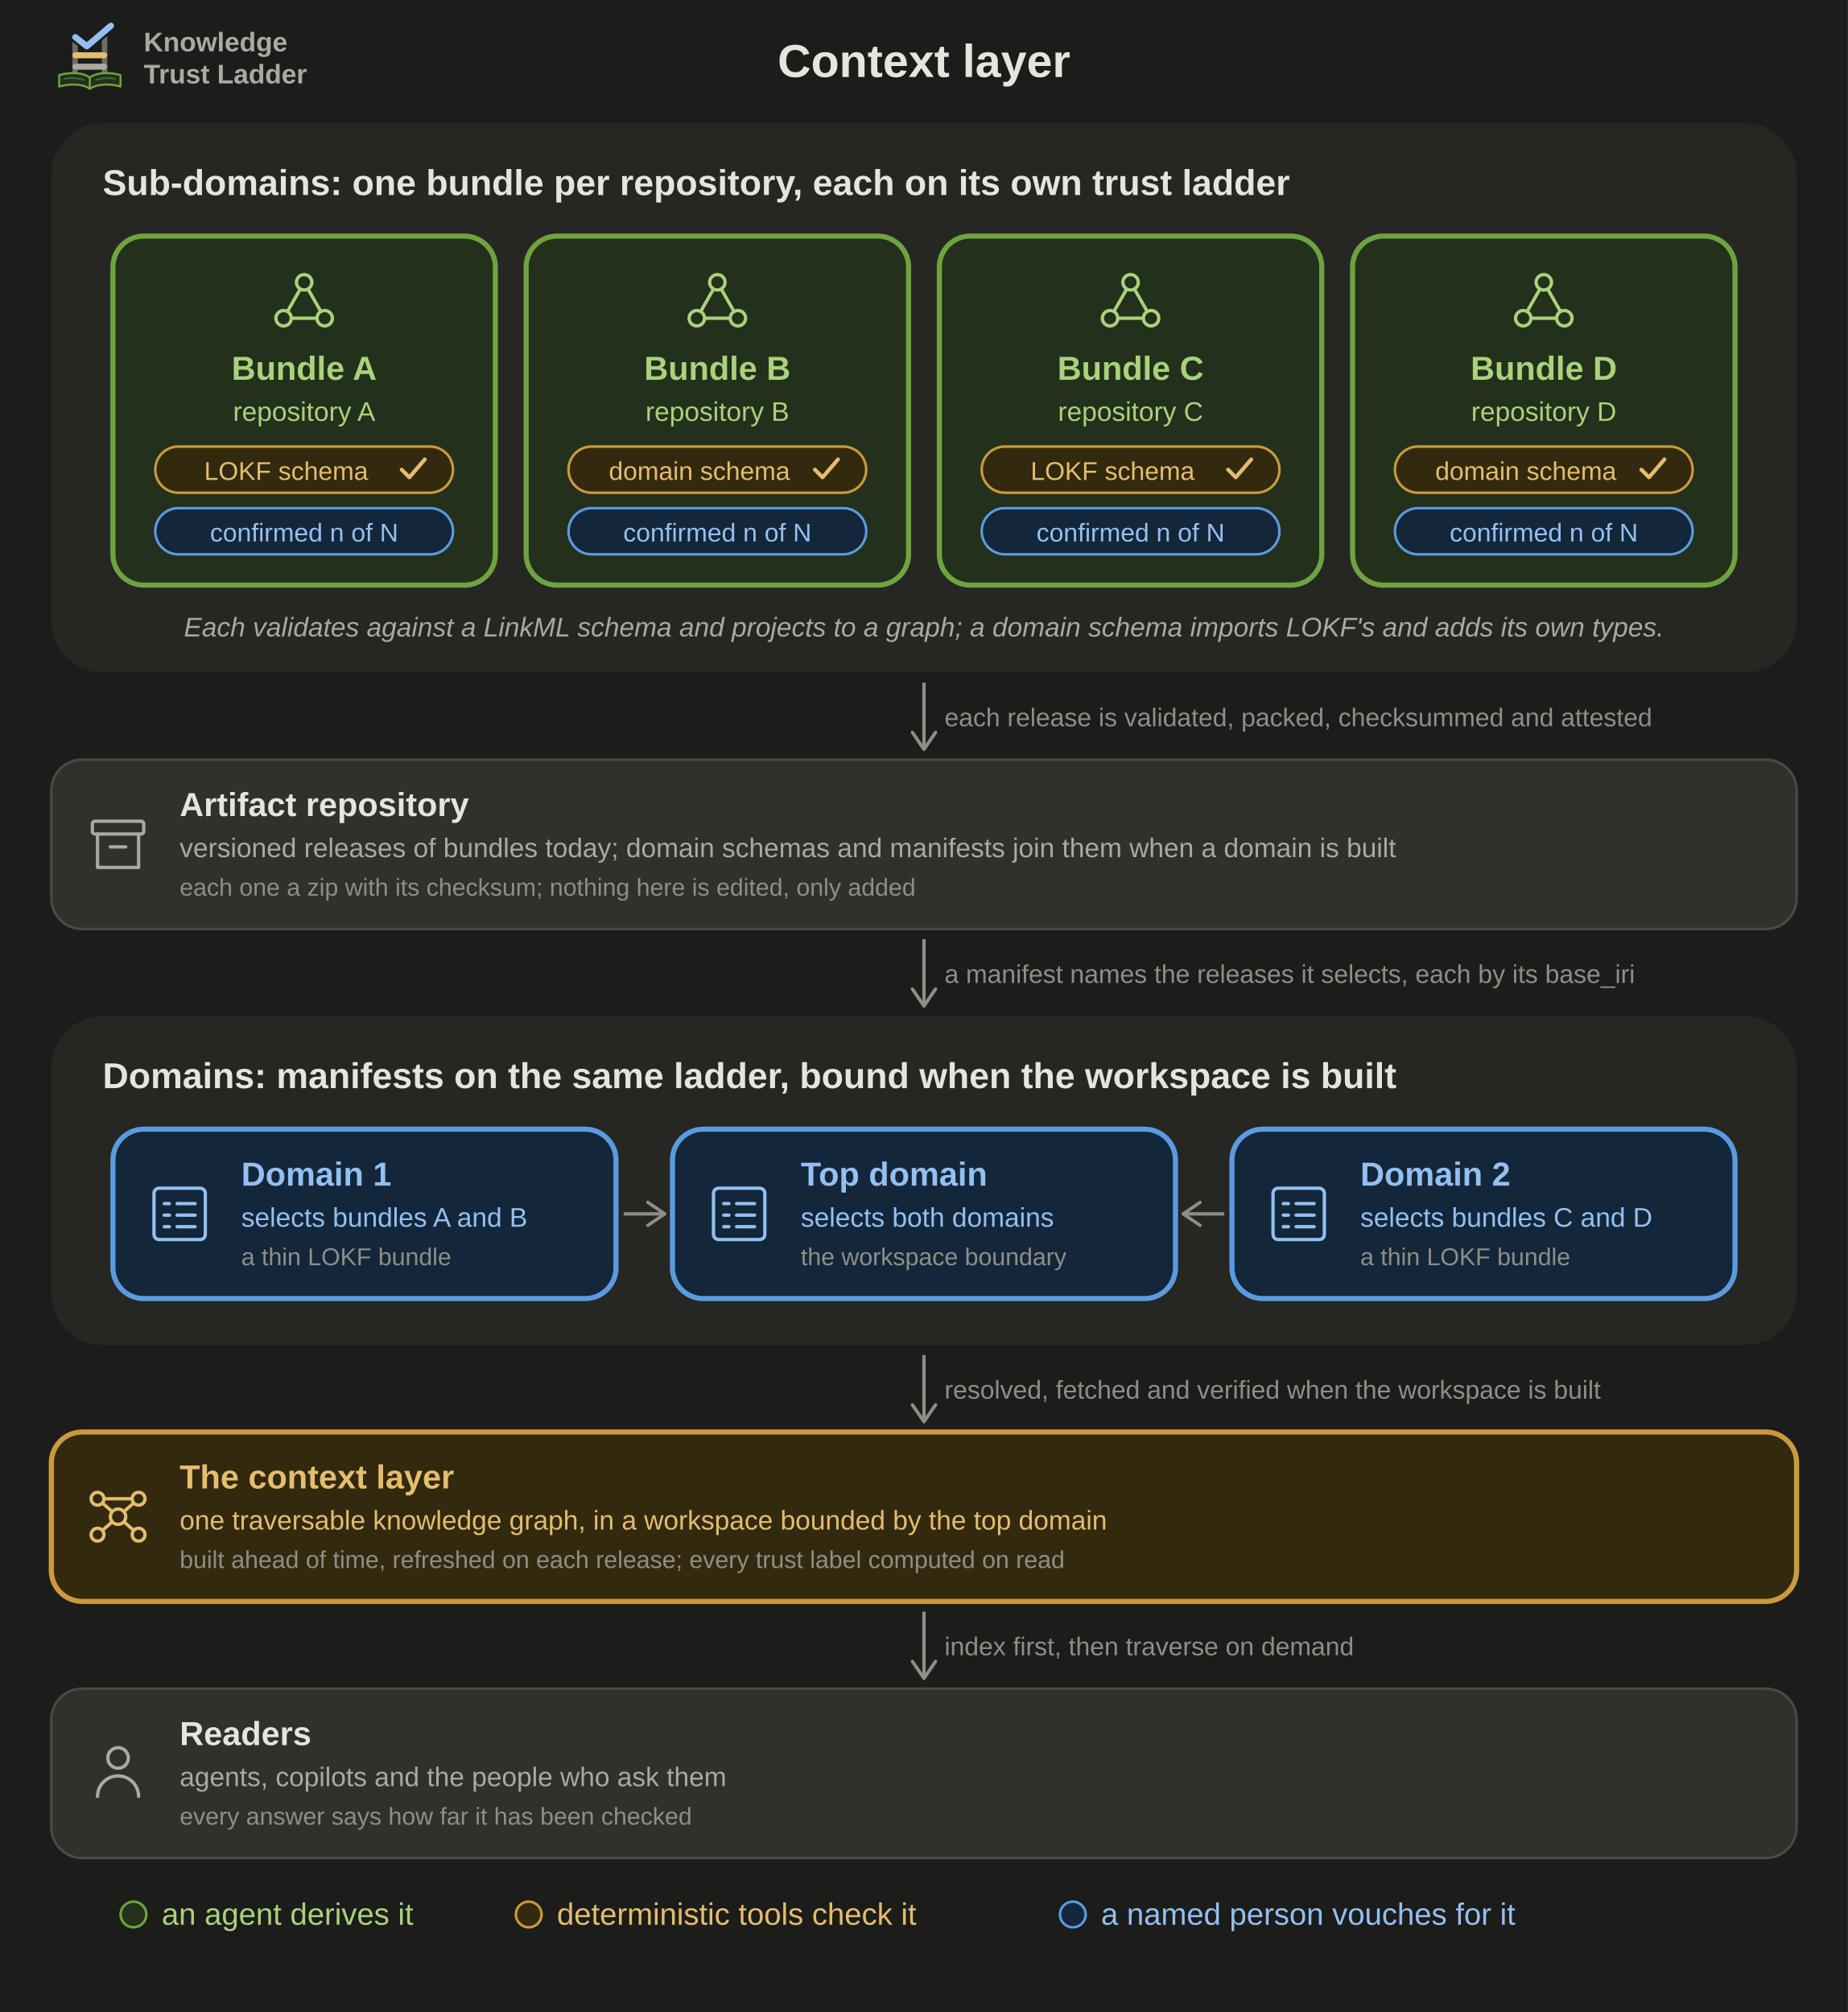
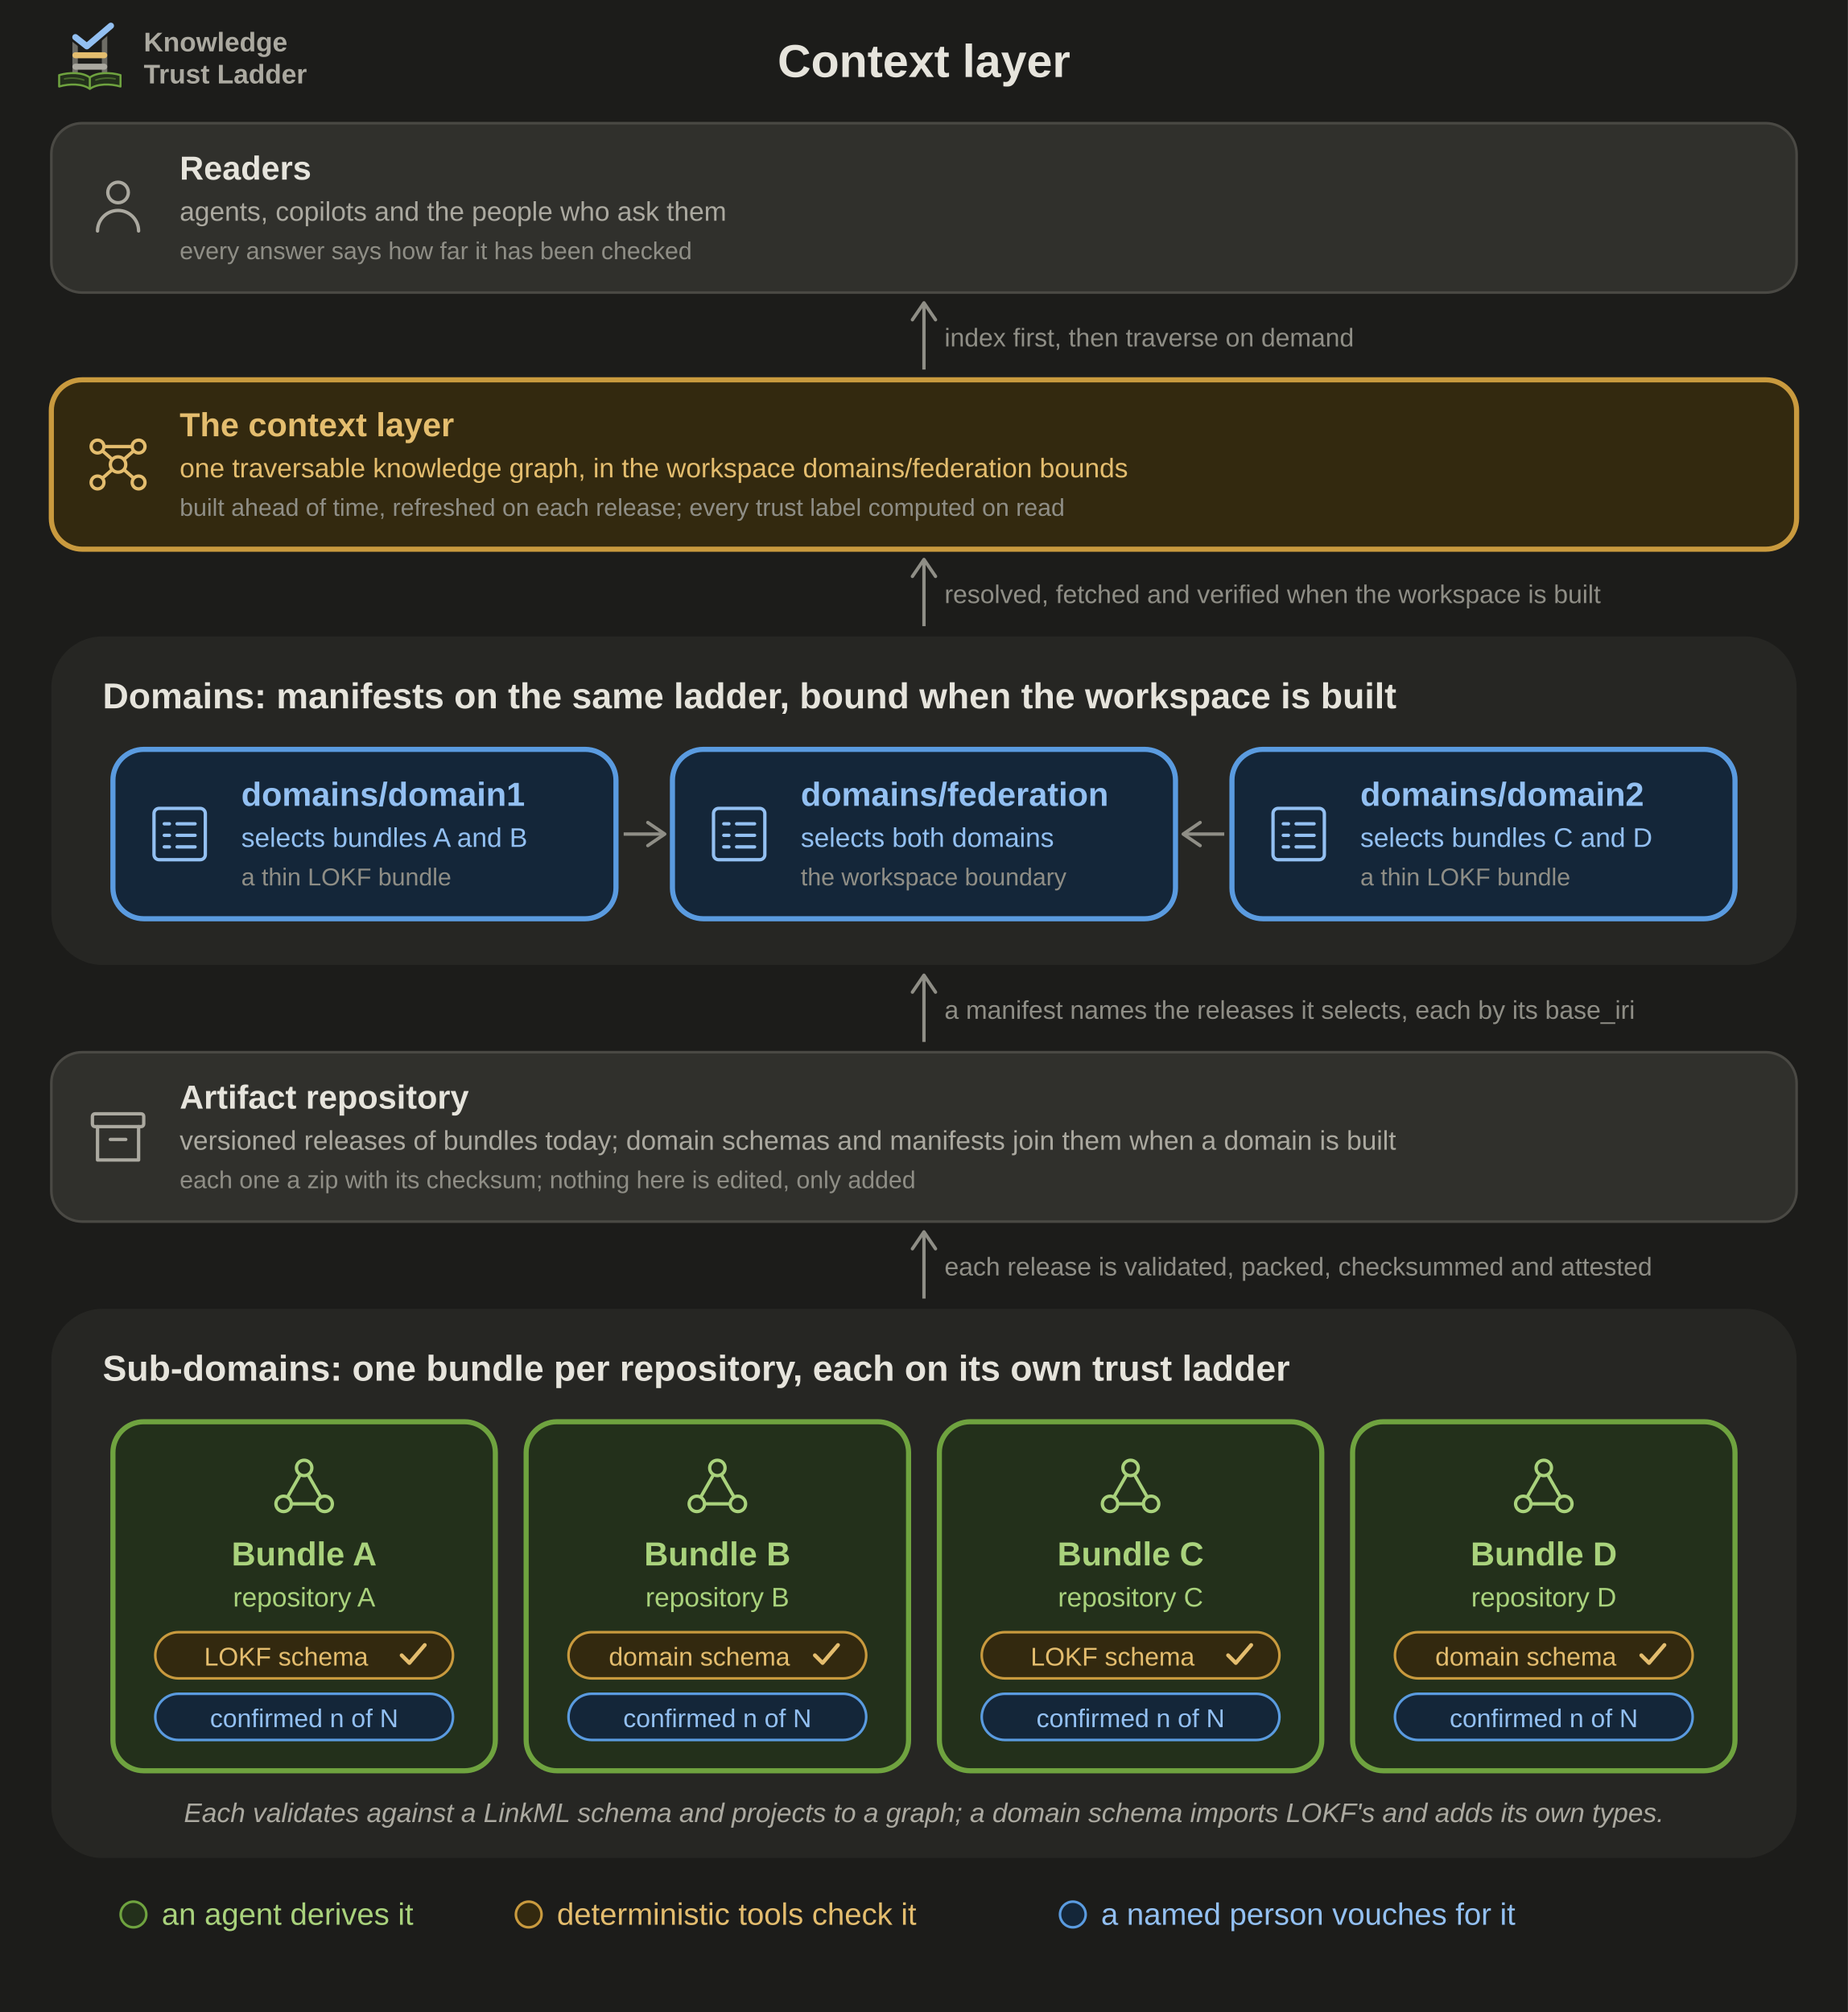
<svg xmlns="http://www.w3.org/2000/svg" width="720" height="784" viewBox="0 0 720 784" role="img" aria-labelledby="t d">
  <rect width="720" height="784" fill="#1C1C1A" />
  <g transform="translate(20,7) scale(0.46875)">
    <rect x="17.5" y="12" width="4.5" height="38" rx="2.25" fill="#6E6D66" />
    <rect x="42" y="12" width="4.5" height="38" rx="2.25" fill="#6E6D66" />
    <rect x="17.5" y="38" width="29" height="5" rx="2.5" fill="#ABA9A0" />
    <rect x="17.5" y="28.5" width="29" height="5" rx="2.5" fill="#E4BD6E" />
    <path d="M20 16 L29.5 23.5 L49.5 6.5" fill="none" stroke="#1C1C1A" stroke-width="9" stroke-linecap="round" stroke-linejoin="round" />
    <path d="M20 16 L29.5 23.5 L49.5 6.5" fill="none" stroke="#93C0F2" stroke-width="5.2" stroke-linecap="round" stroke-linejoin="round" />
    <path d="M32 49.5 C26 45 15 45 6.5 47.5 v9.5 C15 54.5 26 54.5 32 59 C38 54.5 49 54.5 57.5 57 v-9.5 C49 45 38 45 32 49.5 z" fill="#23301B" stroke="#6FA33F" stroke-width="1.7" stroke-linejoin="round" />
    <line x1="32" y1="49.5" x2="32" y2="59" stroke="#6FA33F" stroke-width="1.7" />
    <path d="M11 50.6 C16 49.6 22 49.8 27 51.6 M37 51.6 C42 49.8 48 49.6 53 50.6" fill="none" stroke="#6FA33F" stroke-opacity=".5" stroke-width="1.3" stroke-linecap="round" />
  </g>
  <text x="56" y="20" font-family="Arial, sans-serif" font-size="10.5" font-weight="700" fill="#ABA9A0">Knowledge</text>
  <text x="56" y="32.5" font-family="Arial, sans-serif" font-size="10.5" font-weight="700" fill="#ABA9A0">Trust Ladder</text>
  <text x="360.0" y="30" text-anchor="middle" font-family="Arial, sans-serif" font-size="18" font-weight="700" fill="#E6E4DC">Context layer</text>
-   <rect x="20" y="48" width="680" height="214" rx="20" fill="#262623" />
-   <text x="40" y="76" font-family="Arial, sans-serif" font-size="14" font-weight="700" fill="#E6E4DC">Sub-domains: one bundle per repository, each on its own trust ladder</text>
-   <rect x="44" y="92" width="149" height="136" rx="12" fill="#23301B" stroke="#6FA33F" stroke-width="2" />
-   <g transform="translate(118.5,118)" stroke="#A9D27C" stroke-width="1.3" fill="none" stroke-linecap="round" stroke-linejoin="round">
-     <line x1="-8" y1="6" x2="0" y2="-8" />
-     <line x1="8" y1="6" x2="0" y2="-8" />
-     <line x1="-8" y1="6" x2="8" y2="6" />
-     <circle cx="0" cy="-8" r="3" fill="#23301B" />
-     <circle cx="-8" cy="6" r="3" fill="#23301B" />
-     <circle cx="8" cy="6" r="3" fill="#23301B" />
+   <g transform="translate(0,-610)">
+     <rect x="20" y="658" width="680" height="66" rx="12" fill="#30302C" stroke="#4A4944" stroke-width="1" />
+     <g transform="translate(46,691)" stroke="#ABA9A0" stroke-width="1.3" fill="none" stroke-linecap="round" stroke-linejoin="round">
+       <circle cx="0" cy="-6" r="4" />
+       <path d="M-8 9 a8 8 0 0 1 16 0" />
+     </g>
+     <text x="70" y="680" font-family="Arial, sans-serif" font-size="13" font-weight="700" fill="#E6E4DC">Readers</text>
+     <text x="70" y="696" font-family="Arial, sans-serif" font-size="10.5" fill="#ABA9A0">agents, copilots and the people who ask them</text>
+     <text x="70" y="711" font-family="Arial, sans-serif" font-size="9.5" fill="#8F8E86">every answer says how far it has been checked</text>
  </g>
-   <text x="118.5" y="148" text-anchor="middle" font-family="Arial, sans-serif" font-size="13" font-weight="700" fill="#A9D27C">Bundle A</text>
-   <text x="118.5" y="164" text-anchor="middle" font-family="Arial, sans-serif" font-size="10.5" fill="#A9D27C">repository A</text>
-   <rect x="60.5" y="174" width="116" height="18" rx="9.0" fill="#33290F" stroke="#C99A3E" stroke-width="1" />
-   <text x="111.5" y="187" text-anchor="middle" font-family="Arial, sans-serif" font-size="10" fill="#E4BD6E">LOKF schema</text>
-   <path d="M156.5 183 l3 3 l6 -7" fill="none" stroke="#E4BD6E" stroke-width="1.5" stroke-linecap="round" stroke-linejoin="round" />
-   <rect x="60.5" y="198" width="116" height="18" rx="9.0" fill="#142639" stroke="#5A9BE0" stroke-width="1" />
-   <text x="118.5" y="211" text-anchor="middle" font-family="Arial, sans-serif" font-size="10" fill="#93C0F2">confirmed n of N</text>
-   <rect x="205" y="92" width="149" height="136" rx="12" fill="#23301B" stroke="#6FA33F" stroke-width="2" />
-   <g transform="translate(279.5,118)" stroke="#A9D27C" stroke-width="1.3" fill="none" stroke-linecap="round" stroke-linejoin="round">
-     <line x1="-8" y1="6" x2="0" y2="-8" />
-     <line x1="8" y1="6" x2="0" y2="-8" />
-     <line x1="-8" y1="6" x2="8" y2="6" />
-     <circle cx="0" cy="-8" r="3" fill="#23301B" />
-     <circle cx="-8" cy="6" r="3" fill="#23301B" />
-     <circle cx="8" cy="6" r="3" fill="#23301B" />
+   <line x1="360" y1="144" x2="360" y2="118" stroke="#8F8E86" stroke-width="1.3" />
+   <path d="M355.5 124.6 L360 118 L364.5 124.6" fill="none" stroke="#8F8E86" stroke-width="1.3" stroke-linecap="round" stroke-linejoin="round" />
+   <text x="368" y="135" font-family="Arial, sans-serif" font-size="10" fill="#8F8E86">index first, then traverse on demand</text>
+   <g transform="translate(0,-410)">
+     <rect x="20" y="558" width="680" height="66" rx="12" fill="#33290F" stroke="#C99A3E" stroke-width="2" />
+     <g transform="translate(46,591)" stroke="#E4BD6E" stroke-width="1.3" fill="none" stroke-linecap="round" stroke-linejoin="round">
+       <line x1="-8" y1="-7" x2="8" y2="7" />
+       <line x1="8" y1="-7" x2="-8" y2="7" />
+       <line x1="-8" y1="-7" x2="8" y2="-7" />
+       <circle cx="0" cy="0" r="3" fill="#33290F" />
+       <circle cx="-8" cy="-7" r="2.5" fill="#33290F" />
+       <circle cx="8" cy="-7" r="2.5" fill="#33290F" />
+       <circle cx="-8" cy="7" r="2.5" fill="#33290F" />
+       <circle cx="8" cy="7" r="2.5" fill="#33290F" />
+     </g>
+     <text x="70" y="580" font-family="Arial, sans-serif" font-size="13" font-weight="700" fill="#E4BD6E">The context layer</text>
+     <text x="70" y="596" font-family="Arial, sans-serif" font-size="10.5" fill="#E4BD6E">one traversable knowledge graph, in the workspace domains/federation bounds</text>
+     <text x="70" y="611" font-family="Arial, sans-serif" font-size="9.5" fill="#8F8E86">built ahead of time, refreshed on each release; every trust label computed on read</text>
  </g>
-   <text x="279.5" y="148" text-anchor="middle" font-family="Arial, sans-serif" font-size="13" font-weight="700" fill="#A9D27C">Bundle B</text>
-   <text x="279.5" y="164" text-anchor="middle" font-family="Arial, sans-serif" font-size="10.5" fill="#A9D27C">repository B</text>
-   <rect x="221.5" y="174" width="116" height="18" rx="9.0" fill="#33290F" stroke="#C99A3E" stroke-width="1" />
-   <text x="272.5" y="187" text-anchor="middle" font-family="Arial, sans-serif" font-size="10" fill="#E4BD6E">domain schema</text>
-   <path d="M317.5 183 l3 3 l6 -7" fill="none" stroke="#E4BD6E" stroke-width="1.5" stroke-linecap="round" stroke-linejoin="round" />
-   <rect x="221.5" y="198" width="116" height="18" rx="9.0" fill="#142639" stroke="#5A9BE0" stroke-width="1" />
-   <text x="279.5" y="211" text-anchor="middle" font-family="Arial, sans-serif" font-size="10" fill="#93C0F2">confirmed n of N</text>
-   <rect x="366" y="92" width="149" height="136" rx="12" fill="#23301B" stroke="#6FA33F" stroke-width="2" />
-   <g transform="translate(440.5,118)" stroke="#A9D27C" stroke-width="1.3" fill="none" stroke-linecap="round" stroke-linejoin="round">
-     <line x1="-8" y1="6" x2="0" y2="-8" />
-     <line x1="8" y1="6" x2="0" y2="-8" />
-     <line x1="-8" y1="6" x2="8" y2="6" />
-     <circle cx="0" cy="-8" r="3" fill="#23301B" />
-     <circle cx="-8" cy="6" r="3" fill="#23301B" />
-     <circle cx="8" cy="6" r="3" fill="#23301B" />
+   <line x1="360" y1="244" x2="360" y2="218" stroke="#8F8E86" stroke-width="1.3" />
+   <path d="M355.5 224.6 L360 218 L364.5 224.6" fill="none" stroke="#8F8E86" stroke-width="1.3" stroke-linecap="round" stroke-linejoin="round" />
+   <text x="368" y="235" font-family="Arial, sans-serif" font-size="10" fill="#8F8E86">resolved, fetched and verified when the workspace is built</text>
+   <g transform="translate(0,-148)">
+     <rect x="20" y="396" width="680" height="128" rx="20" fill="#262623" />
+     <text x="40" y="424" font-family="Arial, sans-serif" font-size="14" font-weight="700" fill="#E6E4DC">Domains: manifests on the same ladder, bound when the workspace is built</text>
+     <rect x="44" y="440" width="196" height="66" rx="12" fill="#142639" stroke="#5A9BE0" stroke-width="2" />
+     <g transform="translate(70,473)" stroke="#93C0F2" stroke-width="1.3" fill="none" stroke-linecap="round" stroke-linejoin="round">
+       <rect x="-10" y="-10" width="20" height="20" rx="2" />
+       <line x1="-6" y1="-4" x2="-4" y2="-4" />
+       <line x1="-1" y1="-4" x2="6" y2="-4" />
+       <line x1="-6" y1="0.5" x2="-4" y2="0.5" />
+       <line x1="-1" y1="0.5" x2="6" y2="0.5" />
+       <line x1="-6" y1="5" x2="-4" y2="5" />
+       <line x1="-1" y1="5" x2="6" y2="5" />
+     </g>
+     <text x="94" y="462" font-family="Arial, sans-serif" font-size="13" font-weight="700" fill="#93C0F2">domains/domain1</text>
+     <text x="94" y="478" font-family="Arial, sans-serif" font-size="10.5" fill="#93C0F2">selects bundles A and B</text>
+     <text x="94" y="493" font-family="Arial, sans-serif" font-size="9.5" fill="#8F8E86">a thin LOKF bundle</text>
+     <rect x="262" y="440" width="196" height="66" rx="12" fill="#142639" stroke="#5A9BE0" stroke-width="2" />
+     <g transform="translate(288,473)" stroke="#93C0F2" stroke-width="1.3" fill="none" stroke-linecap="round" stroke-linejoin="round">
+       <rect x="-10" y="-10" width="20" height="20" rx="2" />
+       <line x1="-6" y1="-4" x2="-4" y2="-4" />
+       <line x1="-1" y1="-4" x2="6" y2="-4" />
+       <line x1="-6" y1="0.5" x2="-4" y2="0.5" />
+       <line x1="-1" y1="0.5" x2="6" y2="0.5" />
+       <line x1="-6" y1="5" x2="-4" y2="5" />
+       <line x1="-1" y1="5" x2="6" y2="5" />
+     </g>
+     <text x="312" y="462" font-family="Arial, sans-serif" font-size="13" font-weight="700" fill="#93C0F2">domains/federation</text>
+     <text x="312" y="478" font-family="Arial, sans-serif" font-size="10.5" fill="#93C0F2">selects both domains</text>
+     <text x="312" y="493" font-family="Arial, sans-serif" font-size="9.5" fill="#8F8E86">the workspace boundary</text>
+     <rect x="480" y="440" width="196" height="66" rx="12" fill="#142639" stroke="#5A9BE0" stroke-width="2" />
+     <g transform="translate(506,473)" stroke="#93C0F2" stroke-width="1.3" fill="none" stroke-linecap="round" stroke-linejoin="round">
+       <rect x="-10" y="-10" width="20" height="20" rx="2" />
+       <line x1="-6" y1="-4" x2="-4" y2="-4" />
+       <line x1="-1" y1="-4" x2="6" y2="-4" />
+       <line x1="-6" y1="0.5" x2="-4" y2="0.5" />
+       <line x1="-1" y1="0.5" x2="6" y2="0.5" />
+       <line x1="-6" y1="5" x2="-4" y2="5" />
+       <line x1="-1" y1="5" x2="6" y2="5" />
+     </g>
+     <text x="530" y="462" font-family="Arial, sans-serif" font-size="13" font-weight="700" fill="#93C0F2">domains/domain2</text>
+     <text x="530" y="478" font-family="Arial, sans-serif" font-size="10.5" fill="#93C0F2">selects bundles C and D</text>
+     <text x="530" y="493" font-family="Arial, sans-serif" font-size="9.5" fill="#8F8E86">a thin LOKF bundle</text>
+     <line x1="243" y1="473" x2="259" y2="473" stroke="#8F8E86" stroke-width="1.3" />
+     <path d="M252.4 477.5 L259 473 L252.4 468.5" fill="none" stroke="#8F8E86" stroke-width="1.3" stroke-linecap="round" stroke-linejoin="round" />
+     <line x1="477" y1="473" x2="461" y2="473" stroke="#8F8E86" stroke-width="1.3" />
+     <path d="M467.6 477.5 L461 473 L467.6 468.5" fill="none" stroke="#8F8E86" stroke-width="1.3" stroke-linecap="round" stroke-linejoin="round" />
  </g>
-   <text x="440.5" y="148" text-anchor="middle" font-family="Arial, sans-serif" font-size="13" font-weight="700" fill="#A9D27C">Bundle C</text>
-   <text x="440.5" y="164" text-anchor="middle" font-family="Arial, sans-serif" font-size="10.5" fill="#A9D27C">repository C</text>
-   <rect x="382.5" y="174" width="116" height="18" rx="9.0" fill="#33290F" stroke="#C99A3E" stroke-width="1" />
-   <text x="433.5" y="187" text-anchor="middle" font-family="Arial, sans-serif" font-size="10" fill="#E4BD6E">LOKF schema</text>
-   <path d="M478.5 183 l3 3 l6 -7" fill="none" stroke="#E4BD6E" stroke-width="1.5" stroke-linecap="round" stroke-linejoin="round" />
-   <rect x="382.5" y="198" width="116" height="18" rx="9.0" fill="#142639" stroke="#5A9BE0" stroke-width="1" />
-   <text x="440.5" y="211" text-anchor="middle" font-family="Arial, sans-serif" font-size="10" fill="#93C0F2">confirmed n of N</text>
-   <rect x="527" y="92" width="149" height="136" rx="12" fill="#23301B" stroke="#6FA33F" stroke-width="2" />
-   <g transform="translate(601.5,118)" stroke="#A9D27C" stroke-width="1.3" fill="none" stroke-linecap="round" stroke-linejoin="round">
-     <line x1="-8" y1="6" x2="0" y2="-8" />
-     <line x1="8" y1="6" x2="0" y2="-8" />
-     <line x1="-8" y1="6" x2="8" y2="6" />
-     <circle cx="0" cy="-8" r="3" fill="#23301B" />
-     <circle cx="-8" cy="6" r="3" fill="#23301B" />
-     <circle cx="8" cy="6" r="3" fill="#23301B" />
+   <line x1="360" y1="406" x2="360" y2="380" stroke="#8F8E86" stroke-width="1.3" />
+   <path d="M355.5 386.6 L360 380 L364.5 386.6" fill="none" stroke="#8F8E86" stroke-width="1.3" stroke-linecap="round" stroke-linejoin="round" />
+   <text x="368" y="397" font-family="Arial, sans-serif" font-size="10" fill="#8F8E86">a manifest names the releases it selects, each by its base_iri</text>
+   <g transform="translate(0,114)">
+     <rect x="20" y="296" width="680" height="66" rx="12" fill="#30302C" stroke="#4A4944" stroke-width="1" />
+     <g transform="translate(46,329)" stroke="#ABA9A0" stroke-width="1.3" fill="none" stroke-linecap="round" stroke-linejoin="round">
+       <rect x="-10" y="-9" width="20" height="5" rx="1" />
+       <path d="M-8 -4 V9 H8 V-4" />
+       <line x1="-3" y1="1" x2="3" y2="1" />
+     </g>
+     <text x="70" y="318" font-family="Arial, sans-serif" font-size="13" font-weight="700" fill="#E6E4DC">Artifact repository</text>
+     <text x="70" y="334" font-family="Arial, sans-serif" font-size="10.5" fill="#ABA9A0">versioned releases of bundles today; domain schemas and manifests join them when a domain is built</text>
+     <text x="70" y="349" font-family="Arial, sans-serif" font-size="9.5" fill="#8F8E86">each one a zip with its checksum; nothing here is edited, only added</text>
  </g>
-   <text x="601.5" y="148" text-anchor="middle" font-family="Arial, sans-serif" font-size="13" font-weight="700" fill="#A9D27C">Bundle D</text>
-   <text x="601.5" y="164" text-anchor="middle" font-family="Arial, sans-serif" font-size="10.5" fill="#A9D27C">repository D</text>
-   <rect x="543.5" y="174" width="116" height="18" rx="9.0" fill="#33290F" stroke="#C99A3E" stroke-width="1" />
-   <text x="594.5" y="187" text-anchor="middle" font-family="Arial, sans-serif" font-size="10" fill="#E4BD6E">domain schema</text>
-   <path d="M639.5 183 l3 3 l6 -7" fill="none" stroke="#E4BD6E" stroke-width="1.5" stroke-linecap="round" stroke-linejoin="round" />
-   <rect x="543.5" y="198" width="116" height="18" rx="9.0" fill="#142639" stroke="#5A9BE0" stroke-width="1" />
-   <text x="601.5" y="211" text-anchor="middle" font-family="Arial, sans-serif" font-size="10" fill="#93C0F2">confirmed n of N</text>
-   <text x="360" y="248" text-anchor="middle" font-family="Arial, sans-serif" font-size="10.5" font-style="italic" fill="#ABA9A0">Each validates against a LinkML schema and projects to a graph; a domain schema imports LOKF's and adds its own types.</text>
-   <line x1="360" y1="266" x2="360" y2="292" stroke="#8F8E86" stroke-width="1.3" />
-   <path d="M355.5 285.4 L360 292 L364.5 285.4" fill="none" stroke="#8F8E86" stroke-width="1.3" stroke-linecap="round" stroke-linejoin="round" />
-   <text x="368" y="283" font-family="Arial, sans-serif" font-size="10" fill="#8F8E86">each release is validated, packed, checksummed and attested</text>
-   <rect x="20" y="296" width="680" height="66" rx="12" fill="#30302C" stroke="#4A4944" stroke-width="1" />
-   <g transform="translate(46,329)" stroke="#ABA9A0" stroke-width="1.3" fill="none" stroke-linecap="round" stroke-linejoin="round">
-     <rect x="-10" y="-9" width="20" height="5" rx="1" />
-     <path d="M-8 -4 V9 H8 V-4" />
-     <line x1="-3" y1="1" x2="3" y2="1" />
+   <line x1="360" y1="506" x2="360" y2="480" stroke="#8F8E86" stroke-width="1.3" />
+   <path d="M355.5 486.6 L360 480 L364.5 486.6" fill="none" stroke="#8F8E86" stroke-width="1.3" stroke-linecap="round" stroke-linejoin="round" />
+   <text x="368" y="497" font-family="Arial, sans-serif" font-size="10" fill="#8F8E86">each release is validated, packed, checksummed and attested</text>
+   <g transform="translate(0,462)">
+     <rect x="20" y="48" width="680" height="214" rx="20" fill="#262623" />
+     <text x="40" y="76" font-family="Arial, sans-serif" font-size="14" font-weight="700" fill="#E6E4DC">Sub-domains: one bundle per repository, each on its own trust ladder</text>
+     <rect x="44" y="92" width="149" height="136" rx="12" fill="#23301B" stroke="#6FA33F" stroke-width="2" />
+     <g transform="translate(118.5,118)" stroke="#A9D27C" stroke-width="1.3" fill="none" stroke-linecap="round" stroke-linejoin="round">
+       <line x1="-8" y1="6" x2="0" y2="-8" />
+       <line x1="8" y1="6" x2="0" y2="-8" />
+       <line x1="-8" y1="6" x2="8" y2="6" />
+       <circle cx="0" cy="-8" r="3" fill="#23301B" />
+       <circle cx="-8" cy="6" r="3" fill="#23301B" />
+       <circle cx="8" cy="6" r="3" fill="#23301B" />
+     </g>
+     <text x="118.5" y="148" text-anchor="middle" font-family="Arial, sans-serif" font-size="13" font-weight="700" fill="#A9D27C">Bundle A</text>
+     <text x="118.5" y="164" text-anchor="middle" font-family="Arial, sans-serif" font-size="10.5" fill="#A9D27C">repository A</text>
+     <rect x="60.5" y="174" width="116" height="18" rx="9.0" fill="#33290F" stroke="#C99A3E" stroke-width="1" />
+     <text x="111.5" y="187" text-anchor="middle" font-family="Arial, sans-serif" font-size="10" fill="#E4BD6E">LOKF schema</text>
+     <path d="M156.5 183 l3 3 l6 -7" fill="none" stroke="#E4BD6E" stroke-width="1.5" stroke-linecap="round" stroke-linejoin="round" />
+     <rect x="60.5" y="198" width="116" height="18" rx="9.0" fill="#142639" stroke="#5A9BE0" stroke-width="1" />
+     <text x="118.5" y="211" text-anchor="middle" font-family="Arial, sans-serif" font-size="10" fill="#93C0F2">confirmed n of N</text>
+     <rect x="205" y="92" width="149" height="136" rx="12" fill="#23301B" stroke="#6FA33F" stroke-width="2" />
+     <g transform="translate(279.5,118)" stroke="#A9D27C" stroke-width="1.3" fill="none" stroke-linecap="round" stroke-linejoin="round">
+       <line x1="-8" y1="6" x2="0" y2="-8" />
+       <line x1="8" y1="6" x2="0" y2="-8" />
+       <line x1="-8" y1="6" x2="8" y2="6" />
+       <circle cx="0" cy="-8" r="3" fill="#23301B" />
+       <circle cx="-8" cy="6" r="3" fill="#23301B" />
+       <circle cx="8" cy="6" r="3" fill="#23301B" />
+     </g>
+     <text x="279.5" y="148" text-anchor="middle" font-family="Arial, sans-serif" font-size="13" font-weight="700" fill="#A9D27C">Bundle B</text>
+     <text x="279.5" y="164" text-anchor="middle" font-family="Arial, sans-serif" font-size="10.5" fill="#A9D27C">repository B</text>
+     <rect x="221.5" y="174" width="116" height="18" rx="9.0" fill="#33290F" stroke="#C99A3E" stroke-width="1" />
+     <text x="272.5" y="187" text-anchor="middle" font-family="Arial, sans-serif" font-size="10" fill="#E4BD6E">domain schema</text>
+     <path d="M317.5 183 l3 3 l6 -7" fill="none" stroke="#E4BD6E" stroke-width="1.5" stroke-linecap="round" stroke-linejoin="round" />
+     <rect x="221.5" y="198" width="116" height="18" rx="9.0" fill="#142639" stroke="#5A9BE0" stroke-width="1" />
+     <text x="279.5" y="211" text-anchor="middle" font-family="Arial, sans-serif" font-size="10" fill="#93C0F2">confirmed n of N</text>
+     <rect x="366" y="92" width="149" height="136" rx="12" fill="#23301B" stroke="#6FA33F" stroke-width="2" />
+     <g transform="translate(440.5,118)" stroke="#A9D27C" stroke-width="1.3" fill="none" stroke-linecap="round" stroke-linejoin="round">
+       <line x1="-8" y1="6" x2="0" y2="-8" />
+       <line x1="8" y1="6" x2="0" y2="-8" />
+       <line x1="-8" y1="6" x2="8" y2="6" />
+       <circle cx="0" cy="-8" r="3" fill="#23301B" />
+       <circle cx="-8" cy="6" r="3" fill="#23301B" />
+       <circle cx="8" cy="6" r="3" fill="#23301B" />
+     </g>
+     <text x="440.5" y="148" text-anchor="middle" font-family="Arial, sans-serif" font-size="13" font-weight="700" fill="#A9D27C">Bundle C</text>
+     <text x="440.5" y="164" text-anchor="middle" font-family="Arial, sans-serif" font-size="10.5" fill="#A9D27C">repository C</text>
+     <rect x="382.5" y="174" width="116" height="18" rx="9.0" fill="#33290F" stroke="#C99A3E" stroke-width="1" />
+     <text x="433.5" y="187" text-anchor="middle" font-family="Arial, sans-serif" font-size="10" fill="#E4BD6E">LOKF schema</text>
+     <path d="M478.5 183 l3 3 l6 -7" fill="none" stroke="#E4BD6E" stroke-width="1.5" stroke-linecap="round" stroke-linejoin="round" />
+     <rect x="382.5" y="198" width="116" height="18" rx="9.0" fill="#142639" stroke="#5A9BE0" stroke-width="1" />
+     <text x="440.5" y="211" text-anchor="middle" font-family="Arial, sans-serif" font-size="10" fill="#93C0F2">confirmed n of N</text>
+     <rect x="527" y="92" width="149" height="136" rx="12" fill="#23301B" stroke="#6FA33F" stroke-width="2" />
+     <g transform="translate(601.5,118)" stroke="#A9D27C" stroke-width="1.3" fill="none" stroke-linecap="round" stroke-linejoin="round">
+       <line x1="-8" y1="6" x2="0" y2="-8" />
+       <line x1="8" y1="6" x2="0" y2="-8" />
+       <line x1="-8" y1="6" x2="8" y2="6" />
+       <circle cx="0" cy="-8" r="3" fill="#23301B" />
+       <circle cx="-8" cy="6" r="3" fill="#23301B" />
+       <circle cx="8" cy="6" r="3" fill="#23301B" />
+     </g>
+     <text x="601.5" y="148" text-anchor="middle" font-family="Arial, sans-serif" font-size="13" font-weight="700" fill="#A9D27C">Bundle D</text>
+     <text x="601.5" y="164" text-anchor="middle" font-family="Arial, sans-serif" font-size="10.5" fill="#A9D27C">repository D</text>
+     <rect x="543.5" y="174" width="116" height="18" rx="9.0" fill="#33290F" stroke="#C99A3E" stroke-width="1" />
+     <text x="594.5" y="187" text-anchor="middle" font-family="Arial, sans-serif" font-size="10" fill="#E4BD6E">domain schema</text>
+     <path d="M639.5 183 l3 3 l6 -7" fill="none" stroke="#E4BD6E" stroke-width="1.5" stroke-linecap="round" stroke-linejoin="round" />
+     <rect x="543.5" y="198" width="116" height="18" rx="9.0" fill="#142639" stroke="#5A9BE0" stroke-width="1" />
+     <text x="601.5" y="211" text-anchor="middle" font-family="Arial, sans-serif" font-size="10" fill="#93C0F2">confirmed n of N</text>
+     <text x="360" y="248" text-anchor="middle" font-family="Arial, sans-serif" font-size="10.5" font-style="italic" fill="#ABA9A0">Each validates against a LinkML schema and projects to a graph; a domain schema imports LOKF's and adds its own types.</text>
  </g>
-   <text x="70" y="318" font-family="Arial, sans-serif" font-size="13" font-weight="700" fill="#E6E4DC">Artifact repository</text>
-   <text x="70" y="334" font-family="Arial, sans-serif" font-size="10.5" fill="#ABA9A0">versioned releases of bundles today; domain schemas and manifests join them when a domain is built</text>
-   <text x="70" y="349" font-family="Arial, sans-serif" font-size="9.5" fill="#8F8E86">each one a zip with its checksum; nothing here is edited, only added</text>
-   <line x1="360" y1="366" x2="360" y2="392" stroke="#8F8E86" stroke-width="1.3" />
-   <path d="M355.5 385.4 L360 392 L364.5 385.4" fill="none" stroke="#8F8E86" stroke-width="1.3" stroke-linecap="round" stroke-linejoin="round" />
-   <text x="368" y="383" font-family="Arial, sans-serif" font-size="10" fill="#8F8E86">a manifest names the releases it selects, each by its base_iri</text>
-   <rect x="20" y="396" width="680" height="128" rx="20" fill="#262623" />
-   <text x="40" y="424" font-family="Arial, sans-serif" font-size="14" font-weight="700" fill="#E6E4DC">Domains: manifests on the same ladder, bound when the workspace is built</text>
-   <rect x="44" y="440" width="196" height="66" rx="12" fill="#142639" stroke="#5A9BE0" stroke-width="2" />
-   <g transform="translate(70,473)" stroke="#93C0F2" stroke-width="1.3" fill="none" stroke-linecap="round" stroke-linejoin="round">
-     <rect x="-10" y="-10" width="20" height="20" rx="2" />
-     <line x1="-6" y1="-4" x2="-4" y2="-4" />
-     <line x1="-1" y1="-4" x2="6" y2="-4" />
-     <line x1="-6" y1="0.5" x2="-4" y2="0.5" />
-     <line x1="-1" y1="0.5" x2="6" y2="0.5" />
-     <line x1="-6" y1="5" x2="-4" y2="5" />
-     <line x1="-1" y1="5" x2="6" y2="5" />
-   </g>
-   <text x="94" y="462" font-family="Arial, sans-serif" font-size="13" font-weight="700" fill="#93C0F2">Domain 1</text>
-   <text x="94" y="478" font-family="Arial, sans-serif" font-size="10.5" fill="#93C0F2">selects bundles A and B</text>
-   <text x="94" y="493" font-family="Arial, sans-serif" font-size="9.5" fill="#8F8E86">a thin LOKF bundle</text>
-   <rect x="262" y="440" width="196" height="66" rx="12" fill="#142639" stroke="#5A9BE0" stroke-width="2" />
-   <g transform="translate(288,473)" stroke="#93C0F2" stroke-width="1.3" fill="none" stroke-linecap="round" stroke-linejoin="round">
-     <rect x="-10" y="-10" width="20" height="20" rx="2" />
-     <line x1="-6" y1="-4" x2="-4" y2="-4" />
-     <line x1="-1" y1="-4" x2="6" y2="-4" />
-     <line x1="-6" y1="0.5" x2="-4" y2="0.5" />
-     <line x1="-1" y1="0.5" x2="6" y2="0.5" />
-     <line x1="-6" y1="5" x2="-4" y2="5" />
-     <line x1="-1" y1="5" x2="6" y2="5" />
-   </g>
-   <text x="312" y="462" font-family="Arial, sans-serif" font-size="13" font-weight="700" fill="#93C0F2">Top domain</text>
-   <text x="312" y="478" font-family="Arial, sans-serif" font-size="10.5" fill="#93C0F2">selects both domains</text>
-   <text x="312" y="493" font-family="Arial, sans-serif" font-size="9.5" fill="#8F8E86">the workspace boundary</text>
-   <rect x="480" y="440" width="196" height="66" rx="12" fill="#142639" stroke="#5A9BE0" stroke-width="2" />
-   <g transform="translate(506,473)" stroke="#93C0F2" stroke-width="1.3" fill="none" stroke-linecap="round" stroke-linejoin="round">
-     <rect x="-10" y="-10" width="20" height="20" rx="2" />
-     <line x1="-6" y1="-4" x2="-4" y2="-4" />
-     <line x1="-1" y1="-4" x2="6" y2="-4" />
-     <line x1="-6" y1="0.5" x2="-4" y2="0.5" />
-     <line x1="-1" y1="0.5" x2="6" y2="0.5" />
-     <line x1="-6" y1="5" x2="-4" y2="5" />
-     <line x1="-1" y1="5" x2="6" y2="5" />
-   </g>
-   <text x="530" y="462" font-family="Arial, sans-serif" font-size="13" font-weight="700" fill="#93C0F2">Domain 2</text>
-   <text x="530" y="478" font-family="Arial, sans-serif" font-size="10.5" fill="#93C0F2">selects bundles C and D</text>
-   <text x="530" y="493" font-family="Arial, sans-serif" font-size="9.5" fill="#8F8E86">a thin LOKF bundle</text>
-   <line x1="243" y1="473" x2="259" y2="473" stroke="#8F8E86" stroke-width="1.3" />
-   <path d="M252.4 477.5 L259 473 L252.4 468.5" fill="none" stroke="#8F8E86" stroke-width="1.3" stroke-linecap="round" stroke-linejoin="round" />
-   <line x1="477" y1="473" x2="461" y2="473" stroke="#8F8E86" stroke-width="1.3" />
-   <path d="M467.6 477.5 L461 473 L467.6 468.5" fill="none" stroke="#8F8E86" stroke-width="1.3" stroke-linecap="round" stroke-linejoin="round" />
-   <line x1="360" y1="528" x2="360" y2="554" stroke="#8F8E86" stroke-width="1.3" />
-   <path d="M355.5 547.4 L360 554 L364.5 547.4" fill="none" stroke="#8F8E86" stroke-width="1.3" stroke-linecap="round" stroke-linejoin="round" />
-   <text x="368" y="545" font-family="Arial, sans-serif" font-size="10" fill="#8F8E86">resolved, fetched and verified when the workspace is built</text>
-   <rect x="20" y="558" width="680" height="66" rx="12" fill="#33290F" stroke="#C99A3E" stroke-width="2" />
-   <g transform="translate(46,591)" stroke="#E4BD6E" stroke-width="1.3" fill="none" stroke-linecap="round" stroke-linejoin="round">
-     <line x1="-8" y1="-7" x2="8" y2="7" />
-     <line x1="8" y1="-7" x2="-8" y2="7" />
-     <line x1="-8" y1="-7" x2="8" y2="-7" />
-     <circle cx="0" cy="0" r="3" fill="#33290F" />
-     <circle cx="-8" cy="-7" r="2.5" fill="#33290F" />
-     <circle cx="8" cy="-7" r="2.5" fill="#33290F" />
-     <circle cx="-8" cy="7" r="2.5" fill="#33290F" />
-     <circle cx="8" cy="7" r="2.5" fill="#33290F" />
-   </g>
-   <text x="70" y="580" font-family="Arial, sans-serif" font-size="13" font-weight="700" fill="#E4BD6E">The context layer</text>
-   <text x="70" y="596" font-family="Arial, sans-serif" font-size="10.5" fill="#E4BD6E">one traversable knowledge graph, in a workspace bounded by the top domain</text>
-   <text x="70" y="611" font-family="Arial, sans-serif" font-size="9.5" fill="#8F8E86">built ahead of time, refreshed on each release; every trust label computed on read</text>
-   <line x1="360" y1="628" x2="360" y2="654" stroke="#8F8E86" stroke-width="1.3" />
-   <path d="M355.5 647.4 L360 654 L364.5 647.4" fill="none" stroke="#8F8E86" stroke-width="1.3" stroke-linecap="round" stroke-linejoin="round" />
-   <text x="368" y="645" font-family="Arial, sans-serif" font-size="10" fill="#8F8E86">index first, then traverse on demand</text>
-   <rect x="20" y="658" width="680" height="66" rx="12" fill="#30302C" stroke="#4A4944" stroke-width="1" />
-   <g transform="translate(46,691)" stroke="#ABA9A0" stroke-width="1.3" fill="none" stroke-linecap="round" stroke-linejoin="round">
-     <circle cx="0" cy="-6" r="4" />
-     <path d="M-8 9 a8 8 0 0 1 16 0" />
-   </g>
-   <text x="70" y="680" font-family="Arial, sans-serif" font-size="13" font-weight="700" fill="#E6E4DC">Readers</text>
-   <text x="70" y="696" font-family="Arial, sans-serif" font-size="10.5" fill="#ABA9A0">agents, copilots and the people who ask them</text>
-   <text x="70" y="711" font-family="Arial, sans-serif" font-size="9.5" fill="#8F8E86">every answer says how far it has been checked</text>
  <circle cx="52" cy="746" r="5" fill="#23301B" stroke="#6FA33F" stroke-width="1" />
  <text x="63" y="750" font-family="Arial, sans-serif" font-size="12" fill="#A9D27C">an agent derives it</text>
  <circle cx="206" cy="746" r="5" fill="#33290F" stroke="#C99A3E" stroke-width="1" />
  <text x="217" y="750" font-family="Arial, sans-serif" font-size="12" fill="#E4BD6E">deterministic tools check it</text>
  <circle cx="418" cy="746" r="5" fill="#142639" stroke="#5A9BE0" stroke-width="1" />
  <text x="429" y="750" font-family="Arial, sans-serif" font-size="12" fill="#93C0F2">a named person vouches for it</text>
</svg>
